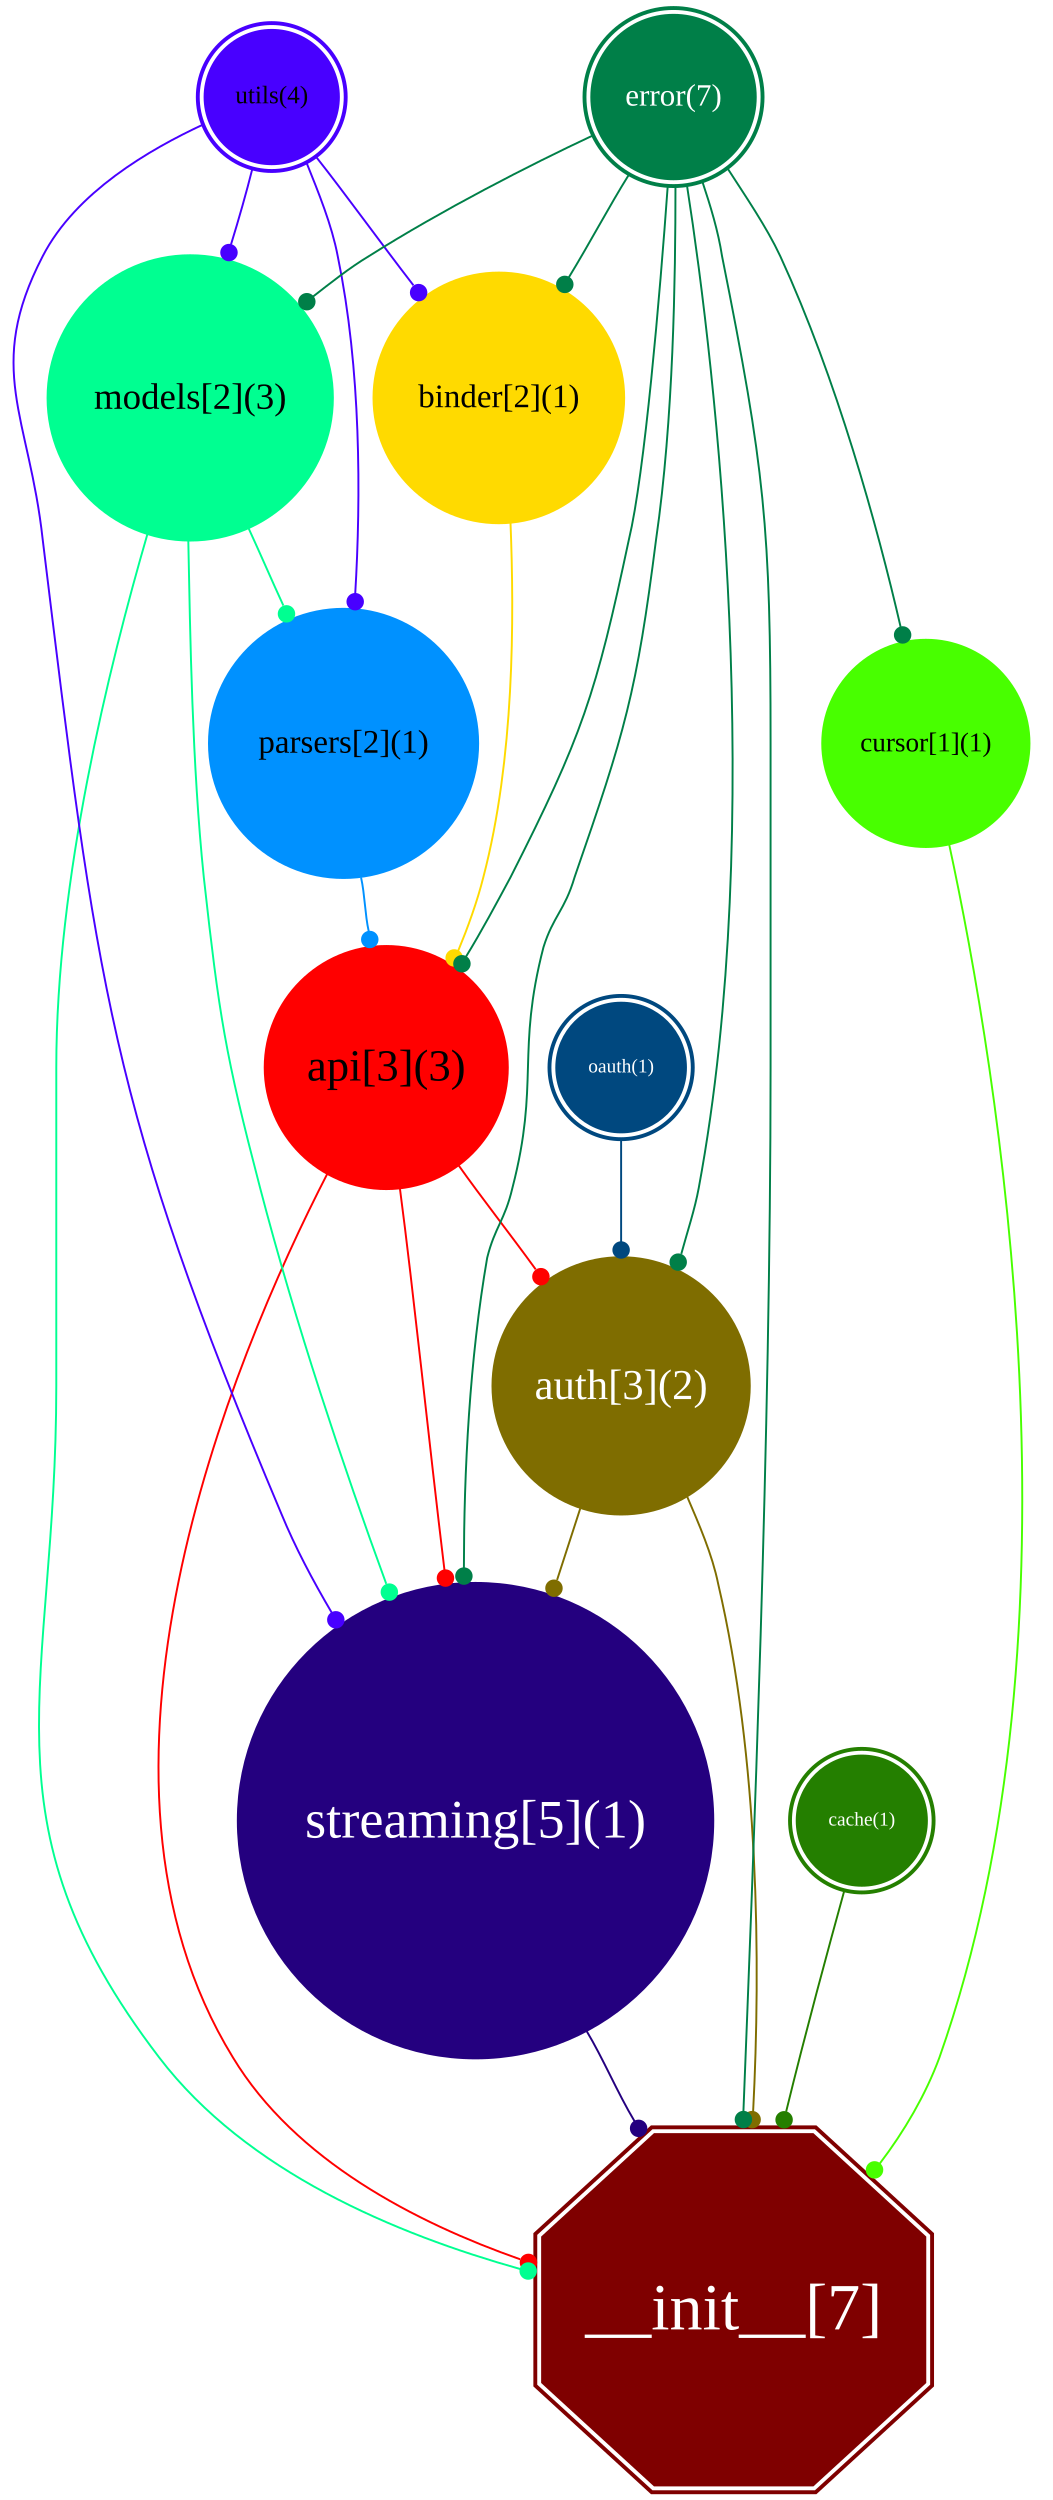
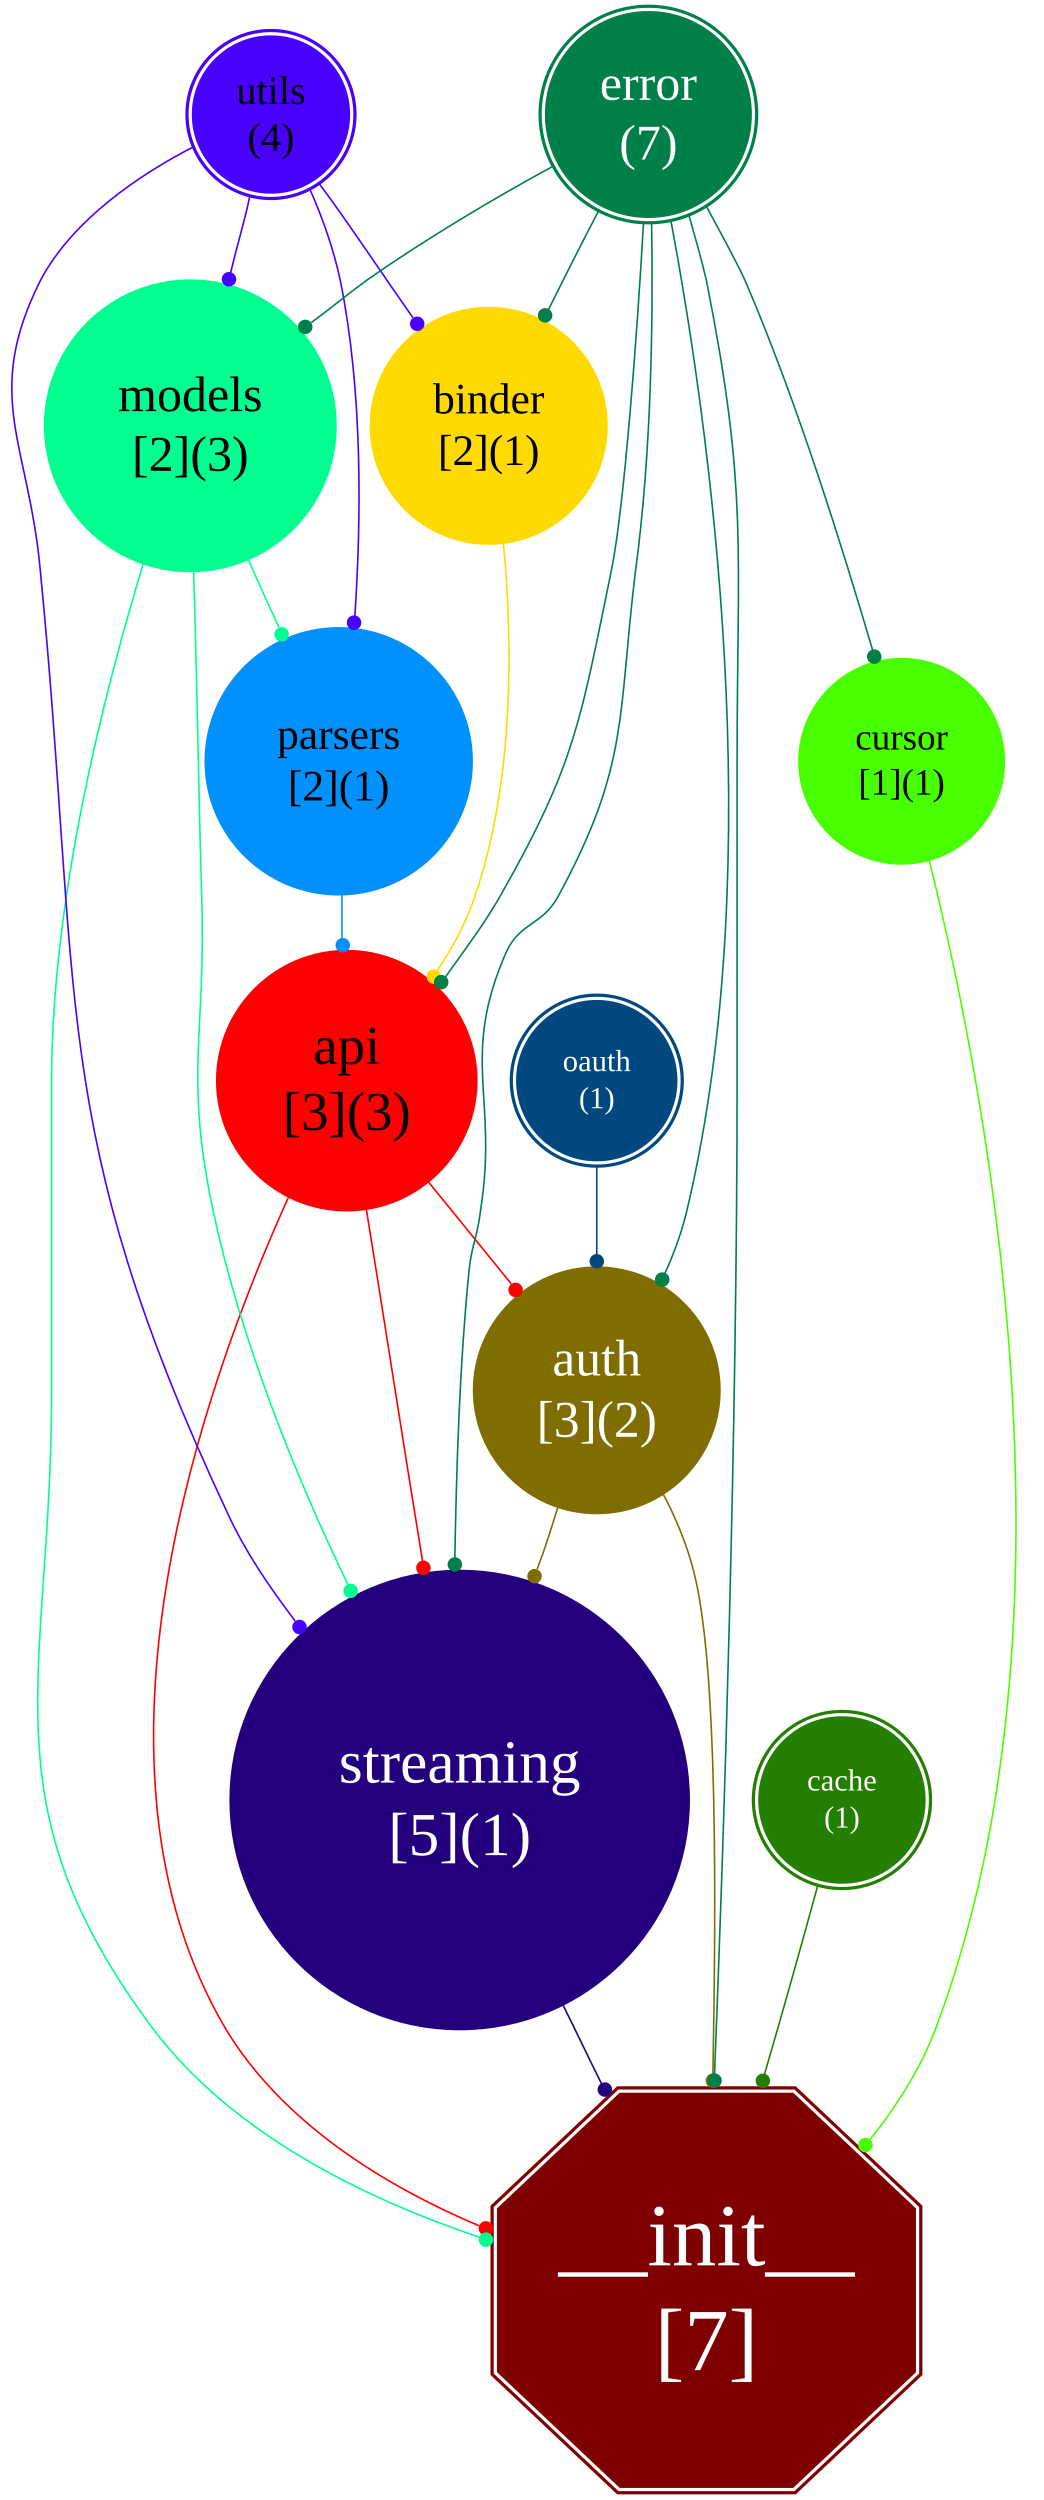
- <svg xmlns="http://www.w3.org/2000/svg" width="542pt" height="1288pt" viewBox="0.00 0.00 542.00 1288.00">
-   <g id="graph0" class="graph" transform="scale(1 1) rotate(0) translate(4 1284)">
-     <polygon style="fill:white;stroke:white;" points="-4,4 -4,-1284 538,-1284 538,4 -4,4" />
+ <svg xmlns="http://www.w3.org/2000/svg" width="647pt" height="1550pt" viewBox="0.00 0.00 647.00 1550.00">
+   <g id="graph0" class="graph" transform="scale(1 1) rotate(0) translate(4 1546)">
+     <polygon style="fill:white;stroke:white;" points="-4,4 -4,-1546 643,-1546 643,4 -4,4" />
    <g id="node1" class="node">
-       <polygon style="fill:#7f0000;stroke:#7f0000;stroke-width:2;" points="472.209,-56.721 472.209,-131.279 414.679,-184 333.321,-184 275.791,-131.279 275.791,-56.721 333.321,-4 414.679,-4 472.209,-56.721" />
-       <polygon style="fill:none;stroke:#7f0000;stroke-width:2;" points="476.209,-54.961 476.209,-133.039 416.235,-188 331.765,-188 271.791,-133.039 271.791,-54.961 331.765,-2.84217e-14 416.235,-1.42109e-14 476.209,-54.961" />
-       <text text-anchor="middle" x="374" y="-83.9" style="font-family:Times New Roman;font-size:34.00;fill:#ffffff;">__init__[7]</text>
+       <polygon style="fill:#7f0000;stroke:#7f0000;stroke-width:2;" points="562.905,-75.673 562.905,-176.327 487.394,-247.5 380.606,-247.5 305.095,-176.327 305.095,-75.673 380.606,-4.5 487.394,-4.5 562.905,-75.673" />
+       <polygon style="fill:none;stroke:#7f0000;stroke-width:2;" points="566.89,-73.942 566.89,-178.058 488.972,-251.5 379.028,-251.5 301.11,-178.058 301.11,-73.942 379.028,-0.5 488.972,-0.5 566.89,-73.942" />
+       <text text-anchor="middle" x="434" y="-141.5" style="font-family:Times New Roman;font-size:55.00;fill:#ffffff;">__init__</text>
+       <text text-anchor="middle" x="434" y="-76.5" style="font-family:Times New Roman;font-size:55.00;fill:#ffffff;">[7]</text>
    </g>
    <g id="node2" class="node">
-       <ellipse style="fill:#24007f;stroke:#24007f;stroke-width:2;" cx="241" cy="-346" rx="121.978" ry="121.978" />
-       <text text-anchor="middle" x="241" y="-337.3" style="font-family:Times New Roman;font-size:28.00;fill:#ffffff;">streaming[5](1)</text>
+       <ellipse style="fill:#24007f;stroke:#24007f;stroke-width:2;" cx="281" cy="-430" rx="141.786" ry="141.786" />
+       <text text-anchor="middle" x="281" y="-440.8" style="font-family:Times New Roman;font-size:38.00;fill:#ffffff;">streaming</text>
+       <text text-anchor="middle" x="281" y="-395.8" style="font-family:Times New Roman;font-size:38.00;fill:#ffffff;">[5](1)</text>
    </g>
    <g id="edge50" class="edge">
-       <path style="fill:none;stroke:#24007f;" d="M298,-238C307,-223 314,-206 323,-191" />
-       <ellipse style="fill:#24007f;stroke:#24007f;" cx="325.015" cy="-187.473" rx="4" ry="4" />
+       <path style="fill:none;stroke:#24007f;" d="M345,-303C353,-287 361,-270 369,-254" />
+       <ellipse style="fill:#24007f;stroke:#24007f;" cx="371.015" cy="-250.473" rx="4" ry="4" />
    </g>
    <g id="node3" class="node">
-       <ellipse style="fill:#7f6d00;stroke:#7f6d00;stroke-width:2;" cx="316" cy="-570" rx="65.782" ry="65.782" />
-       <text text-anchor="middle" x="316" y="-563.2" style="font-family:Times New Roman;font-size:22.00;fill:#ffffff;">auth[3](2)</text>
+       <ellipse style="fill:#7f6d00;stroke:#7f6d00;stroke-width:2;" cx="366" cy="-684" rx="75.868" ry="75.868" />
+       <text text-anchor="middle" x="366" y="-693.2" style="font-family:Times New Roman;font-size:32.00;fill:#ffffff;">auth</text>
+       <text text-anchor="middle" x="366" y="-655.2" style="font-family:Times New Roman;font-size:32.00;fill:#ffffff;">[3](2)</text>
    </g>
    <g id="edge40" class="edge">
-       <path style="fill:none;stroke:#7f6d00;" d="M350,-513C356,-499 363,-483 366,-468 387,-378 388,-273 384,-196" />
-       <ellipse style="fill:#7f6d00;stroke:#7f6d00;" cx="383.496" cy="-191.969" rx="4" ry="4" />
+       <path style="fill:none;stroke:#7f6d00;" d="M407,-620C415,-605 422,-588 426,-572 441,-515 440,-369 438,-260" />
+       <ellipse style="fill:#7f6d00;stroke:#7f6d00;" cx="438" cy="-256" rx="4" ry="4" />
    </g>
    <g id="edge16" class="edge">
-       <path style="fill:none;stroke:#7f6d00;" d="M295,-507C291,-495 287,-482 283,-470" />
-       <ellipse style="fill:#7f6d00;stroke:#7f6d00;" cx="281.405" cy="-465.745" rx="4" ry="4" />
+       <path style="fill:none;stroke:#7f6d00;" d="M342,-612C338,-599 334,-586 329,-573" />
+       <ellipse style="fill:#7f6d00;stroke:#7f6d00;" cx="327.405" cy="-568.745" rx="4" ry="4" />
    </g>
    <g id="node4" class="node">
-       <ellipse style="fill:#ff0000;stroke:#ff0000;stroke-width:2;" cx="195" cy="-734" rx="62.122" ry="62.122" />
-       <text text-anchor="middle" x="195" y="-727.3" style="font-family:Times New Roman;font-size:23.00;fill:#000000;">api[3](3)</text>
+       <ellipse style="fill:#ff0000;stroke:#ff0000;stroke-width:2;" cx="211" cy="-876" rx="80.109" ry="80.109" />
+       <text text-anchor="middle" x="211" y="-886.4" style="font-family:Times New Roman;font-size:34.00;fill:#000000;">api</text>
+       <text text-anchor="middle" x="211" y="-845.4" style="font-family:Times New Roman;font-size:34.00;fill:#000000;">[3](3)</text>
    </g>
    <g id="edge38" class="edge">
-       <path style="fill:none;stroke:#ff0000;" d="M165,-680C114,-581 27,-369 116,-224 148,-171 210,-139 264,-120" />
-       <ellipse style="fill:#ff0000;stroke:#ff0000;" cx="268.255" cy="-118.405" rx="4" ry="4" />
+       <path style="fill:none;stroke:#ff0000;" d="M175,-804C122,-687 39,-452 136,-288 171,-230 234,-191 293,-166" />
+       <ellipse style="fill:#ff0000;stroke:#ff0000;" cx="297.255" cy="-164.405" rx="4" ry="4" />
    </g>
    <g id="edge14" class="edge">
-       <path style="fill:none;stroke:#ff0000;" d="M202,-672C209,-619 217,-541 225,-475" />
-       <ellipse style="fill:#ff0000;stroke:#ff0000;" cx="225.504" cy="-470.969" rx="4" ry="4" />
+       <path style="fill:none;stroke:#ff0000;" d="M223,-797C233,-736 246,-651 258,-578" />
+       <ellipse style="fill:#ff0000;stroke:#ff0000;" cx="258.504" cy="-573.969" rx="4" ry="4" />
    </g>
    <g id="edge6" class="edge">
-       <path style="fill:none;stroke:#ff0000;" d="M232,-684C244,-667 259,-648 272,-630" />
-       <ellipse style="fill:#ff0000;stroke:#ff0000;" cx="274.675" cy="-626.255" rx="4" ry="4" />
+       <path style="fill:none;stroke:#ff0000;" d="M261,-814C278,-793 296,-771 313,-750" />
+       <ellipse style="fill:#ff0000;stroke:#ff0000;" cx="315.675" cy="-746.255" rx="4" ry="4" />
    </g>
    <g id="node5" class="node">
-       <ellipse style="fill:#00ff91;stroke:#00ff91;stroke-width:2;" cx="94" cy="-1079" rx="72.996" ry="72.996" />
-       <text text-anchor="middle" x="94" y="-1073.4" style="font-family:Times New Roman;font-size:19.00;fill:#000000;">models[2](3)</text>
+       <ellipse style="fill:#00ff91;stroke:#00ff91;stroke-width:2;" cx="114" cy="-1282" rx="89.803" ry="89.803" />
+       <text text-anchor="middle" x="114" y="-1291.1" style="font-family:Times New Roman;font-size:31.00;fill:#000000;">models</text>
+       <text text-anchor="middle" x="114" y="-1254.1" style="font-family:Times New Roman;font-size:31.00;fill:#000000;">[2](3)</text>
    </g>
    <g id="edge48" class="edge">
-       <path style="fill:none;stroke:#00ff91;" d="M72,-1009C52,-940 25,-831 25,-734 25,-734 25,-734 25,-570 25,-414 -16,-347 78,-224 123,-165 200,-133 264,-115" />
-       <ellipse style="fill:#00ff91;stroke:#00ff91;" cx="268.119" cy="-113.97" rx="4" ry="4" />
+       <path style="fill:none;stroke:#00ff91;" d="M85,-1197C60,-1115 28,-988 28,-876 28,-876 28,-876 28,-684 28,-505 -15,-430 91,-288 140,-223 222,-183 293,-159" />
+       <ellipse style="fill:#00ff91;stroke:#00ff91;" cx="297.255" cy="-157.405" rx="4" ry="4" />
    </g>
    <g id="edge20" class="edge">
-       <path style="fill:none;stroke:#00ff91;" d="M93,-1006C94,-956 95,-890 101,-832 109,-760 112,-741 130,-672 148,-603 173,-528 195,-468" />
-       <ellipse style="fill:#00ff91;stroke:#00ff91;" cx="196.595" cy="-463.745" rx="4" ry="4" />
+       <path style="fill:none;stroke:#00ff91;" d="M116,-1192C118,-1134 119,-1059 121,-992 124,-904 110,-881 128,-796 145,-716 179,-631 212,-563" />
+       <ellipse style="fill:#00ff91;stroke:#00ff91;" cx="213.424" cy="-559.677" rx="4" ry="4" />
    </g>
    <g id="node7" class="node">
-       <ellipse style="fill:#0091ff;stroke:#0091ff;stroke-width:2;" cx="173" cy="-901" rx="68.839" ry="68.839" />
-       <text text-anchor="middle" x="173" y="-896.2" style="font-family:Times New Roman;font-size:17.00;fill:#000000;">parsers[2](1)</text>
+       <ellipse style="fill:#0091ff;stroke:#0091ff;stroke-width:2;" cx="206" cy="-1074" rx="82.23" ry="82.23" />
+       <text text-anchor="middle" x="206" y="-1081.7" style="font-family:Times New Roman;font-size:27.00;fill:#000000;">parsers</text>
+       <text text-anchor="middle" x="206" y="-1049.7" style="font-family:Times New Roman;font-size:27.00;fill:#000000;">[2](1)</text>
    </g>
    <g id="edge34" class="edge">
-       <path style="fill:none;stroke:#00ff91;" d="M124,-1012C130,-999 136,-985 142,-972" />
-       <ellipse style="fill:#00ff91;stroke:#00ff91;" cx="143.595" cy="-967.745" rx="4" ry="4" />
+       <path style="fill:none;stroke:#00ff91;" d="M150,-1199C156,-1185 163,-1170 169,-1157" />
+       <ellipse style="fill:#00ff91;stroke:#00ff91;" cx="170.595" cy="-1152.75" rx="4" ry="4" />
    </g>
    <g id="node6" class="node">
-       <ellipse style="fill:#ffda00;stroke:#ffda00;stroke-width:2;" cx="253" cy="-1079" rx="64.069" ry="64.069" />
-       <text text-anchor="middle" x="253" y="-1074.2" style="font-family:Times New Roman;font-size:17.00;fill:#000000;">binder[2](1)</text>
+       <ellipse style="fill:#ffda00;stroke:#ffda00;stroke-width:2;" cx="299" cy="-1282" rx="72.832" ry="72.832" />
+       <text text-anchor="middle" x="299" y="-1289.7" style="font-family:Times New Roman;font-size:27.00;fill:#000000;">binder</text>
+       <text text-anchor="middle" x="299" y="-1257.7" style="font-family:Times New Roman;font-size:27.00;fill:#000000;">[2](1)</text>
    </g>
    <g id="edge28" class="edge">
-       <path style="fill:none;stroke:#ffda00;" d="M259,-1015C261,-965 261,-893 245,-832 242,-820 237,-806 232,-794" />
-       <ellipse style="fill:#ffda00;stroke:#ffda00;" cx="229.985" cy="-790.473" rx="4" ry="4" />
+       <path style="fill:none;stroke:#ffda00;" d="M308,-1210C314,-1150 315,-1063 291,-992 286,-976 277,-959 267,-944" />
+       <ellipse style="fill:#ffda00;stroke:#ffda00;" cx="264.985" cy="-940.473" rx="4" ry="4" />
    </g>
    <g id="edge32" class="edge">
-       <path style="fill:none;stroke:#0091ff;" d="M182,-832C184,-823 184,-813 186,-804" />
-       <ellipse style="fill:#0091ff;stroke:#0091ff;" cx="186.504" cy="-799.969" rx="4" ry="4" />
+       <path style="fill:none;stroke:#0091ff;" d="M208,-992C208,-983 208,-973 208,-964" />
+       <ellipse style="fill:#0091ff;stroke:#0091ff;" cx="208.504" cy="-959.969" rx="4" ry="4" />
    </g>
    <g id="node8" class="node">
-       <ellipse style="fill:#48ff00;stroke:#48ff00;stroke-width:2;" cx="473" cy="-901" rx="52.884" ry="52.884" />
-       <text text-anchor="middle" x="473" y="-896.9" style="font-family:Times New Roman;font-size:14.00;fill:#000000;">cursor[1](1)</text>
+       <ellipse style="fill:#48ff00;stroke:#48ff00;stroke-width:2;" cx="555" cy="-1074" rx="63.139" ry="63.139" />
+       <text text-anchor="middle" x="555" y="-1081.3" style="font-family:Times New Roman;font-size:23.00;fill:#000000;">cursor</text>
+       <text text-anchor="middle" x="555" y="-1053.3" style="font-family:Times New Roman;font-size:23.00;fill:#000000;">[1](1)</text>
    </g>
    <g id="edge44" class="edge">
-       <path style="fill:none;stroke:#48ff00;" d="M485,-849C510,-733 558,-445 480,-224 473,-205 462,-186 449,-169" />
-       <ellipse style="fill:#48ff00;stroke:#48ff00;" cx="446.561" cy="-166.073" rx="4" ry="4" />
+       <path style="fill:none;stroke:#48ff00;" d="M572,-1013C606,-877 672,-543 576,-288 567,-264 552,-240 535,-219" />
+       <ellipse style="fill:#48ff00;stroke:#48ff00;" cx="532.561" cy="-216.073" rx="4" ry="4" />
    </g>
    <g id="node9" class="node">
-       <ellipse style="fill:#4800ff;stroke:#4800ff;stroke-width:2;" cx="136" cy="-1234" rx="34.101" ry="34.101" />
-       <ellipse style="fill:none;stroke:#4800ff;stroke-width:2;" cx="136" cy="-1234" rx="38.101" ry="38.101" />
-       <text text-anchor="middle" x="136" y="-1230.8" style="font-family:Times New Roman;font-size:13.00;fill:#000000;">utils(4)</text>
+       <ellipse style="fill:#4800ff;stroke:#4800ff;stroke-width:2;" cx="164" cy="-1475" rx="48.083" ry="48.083" />
+       <ellipse style="fill:none;stroke:#4800ff;stroke-width:2;" cx="164" cy="-1475" rx="52.083" ry="52.083" />
+       <text text-anchor="middle" x="164" y="-1481.5" style="font-family:Times New Roman;font-size:25.00;fill:#000000;">utils</text>
+       <text text-anchor="middle" x="164" y="-1452.5" style="font-family:Times New Roman;font-size:25.00;fill:#000000;">(4)</text>
    </g>
    <g id="edge22" class="edge">
-       <path style="fill:none;stroke:#4800ff;" d="M101,-1220C73,-1207 35,-1185 18,-1152 -12,-1094 11,-1070 18,-1006 46,-777 52,-715 141,-504 148,-487 157,-470 167,-453" />
-       <ellipse style="fill:#4800ff;stroke:#4800ff;" cx="169.015" cy="-449.473" rx="4" ry="4" />
+       <path style="fill:none;stroke:#4800ff;" d="M116,-1455C83,-1438 41,-1410 21,-1372 -15,-1300 14,-1271 21,-1192 47,-928 25,-847 137,-608 148,-584 163,-562 179,-541" />
+       <ellipse style="fill:#4800ff;stroke:#4800ff;" cx="181.675" cy="-537.255" rx="4" ry="4" />
    </g>
    <g id="edge4" class="edge">
-       <path style="fill:none;stroke:#4800ff;" d="M126,-1197C123,-1185 119,-1171 115,-1158" />
-       <ellipse style="fill:#4800ff;stroke:#4800ff;" cx="113.97" cy="-1153.88" rx="4" ry="4" />
+       <path style="fill:none;stroke:#4800ff;" d="M151,-1425C148,-1410 143,-1394 139,-1377" />
+       <ellipse style="fill:#4800ff;stroke:#4800ff;" cx="137.97" cy="-1372.88" rx="4" ry="4" />
    </g>
    <g id="edge26" class="edge">
-       <path style="fill:none;stroke:#4800ff;" d="M159,-1203C174,-1184 192,-1159 209,-1137" />
-       <ellipse style="fill:#4800ff;stroke:#4800ff;" cx="211.675" cy="-1133.25" rx="4" ry="4" />
+       <path style="fill:none;stroke:#4800ff;" d="M194,-1432C212,-1408 233,-1376 252,-1349" />
+       <ellipse style="fill:#4800ff;stroke:#4800ff;" cx="254.675" cy="-1345.25" rx="4" ry="4" />
    </g>
    <g id="edge36" class="edge">
-       <path style="fill:none;stroke:#4800ff;" d="M154,-1200C160,-1185 167,-1168 170,-1152 182,-1094 182,-1028 179,-978" />
-       <ellipse style="fill:#4800ff;stroke:#4800ff;" cx="179" cy="-974" rx="4" ry="4" />
+       <path style="fill:none;stroke:#4800ff;" d="M188,-1429C196,-1411 203,-1391 207,-1372 221,-1303 220,-1224 216,-1164" />
+       <ellipse style="fill:#4800ff;stroke:#4800ff;" cx="215.496" cy="-1159.97" rx="4" ry="4" />
    </g>
    <g id="node10" class="node">
-       <ellipse style="fill:#247f00;stroke:#247f00;stroke-width:2;" cx="440" cy="-346" rx="33.04" ry="33.04" />
-       <ellipse style="fill:none;stroke:#247f00;stroke-width:2;" cx="440" cy="-346" rx="36.986" ry="36.986" />
-       <text text-anchor="middle" x="440" y="-343.5" style="font-family:Times New Roman;font-size:10.00;fill:#ffffff;">cache(1)</text>
+       <ellipse style="fill:#247f00;stroke:#247f00;stroke-width:2;" cx="518" cy="-430" rx="50.912" ry="50.912" />
+       <ellipse style="fill:none;stroke:#247f00;stroke-width:2;" cx="518" cy="-430" rx="54.912" ry="54.912" />
+       <text text-anchor="middle" x="518" y="-435.9" style="font-family:Times New Roman;font-size:19.00;fill:#ffffff;">cache</text>
+       <text text-anchor="middle" x="518" y="-412.9" style="font-family:Times New Roman;font-size:19.00;fill:#ffffff;">(1)</text>
    </g>
    <g id="edge42" class="edge">
-       <path style="fill:none;stroke:#247f00;" d="M431,-310C423,-281 411,-237 401,-196" />
-       <ellipse style="fill:#247f00;stroke:#247f00;" cx="399.97" cy="-191.881" rx="4" ry="4" />
+       <path style="fill:none;stroke:#247f00;" d="M503,-377C494,-344 482,-301 470,-260" />
+       <ellipse style="fill:#247f00;stroke:#247f00;" cx="468.97" cy="-255.881" rx="4" ry="4" />
    </g>
    <g id="node11" class="node">
-       <ellipse style="fill:#007f48;stroke:#007f48;stroke-width:2;" cx="343" cy="-1234" rx="41.866" ry="41.866" />
-       <ellipse style="fill:none;stroke:#007f48;stroke-width:2;" cx="343" cy="-1234" rx="45.866" ry="45.866" />
-       <text text-anchor="middle" x="343" y="-1229.6" style="font-family:Times New Roman;font-size:16.00;fill:#ffffff;">error(7)</text>
+       <ellipse style="fill:#007f48;stroke:#007f48;stroke-width:2;" cx="398" cy="-1475" rx="63.168" ry="63.168" />
+       <ellipse style="fill:none;stroke:#007f48;stroke-width:2;" cx="398" cy="-1475" rx="67.139" ry="67.139" />
+       <text text-anchor="middle" x="398" y="-1484.1" style="font-family:Times New Roman;font-size:31.00;fill:#ffffff;">error</text>
+       <text text-anchor="middle" x="398" y="-1447.1" style="font-family:Times New Roman;font-size:31.00;fill:#ffffff;">(7)</text>
    </g>
    <g id="edge46" class="edge">
-       <path style="fill:none;stroke:#007f48;" d="M358,-1190C362,-1178 366,-1165 368,-1152 390,-1042 393,-1013 393,-901 393,-901 393,-901 393,-734 393,-544 384,-323 379,-196" />
-       <ellipse style="fill:#007f48;stroke:#007f48;" cx="379" cy="-192" rx="4" ry="4" />
+       <path style="fill:none;stroke:#007f48;" d="M423,-1413C427,-1399 431,-1385 434,-1372 460,-1241 453,-1206 453,-1074 453,-1074 453,-1074 453,-876 453,-660 445,-409 439,-260" />
+       <ellipse style="fill:#007f48;stroke:#007f48;" cx="439" cy="-256" rx="4" ry="4" />
    </g>
    <g id="edge18" class="edge">
-       <path style="fill:none;stroke:#007f48;" d="M344,-1188C344,-1141 343,-1068 334,-1006 324,-927 318,-907 292,-832 287,-815 281,-812 276,-796 262,-742 274,-726 260,-672 256,-655 251,-652 247,-636 238,-584 235,-526 235,-476" />
-       <ellipse style="fill:#007f48;stroke:#007f48;" cx="235" cy="-472" rx="4" ry="4" />
+       <path style="fill:none;stroke:#007f48;" d="M400,-1408C401,-1350 400,-1265 390,-1192 379,-1101 386,-1072 343,-992 333,-972 319,-975 310,-956 281,-890 305,-866 294,-796 292,-779 289,-776 287,-760 281,-702 279,-636 278,-580" />
+       <ellipse style="fill:#007f48;stroke:#007f48;" cx="278" cy="-576" rx="4" ry="4" />
    </g>
    <g id="edge8" class="edge">
-       <path style="fill:none;stroke:#007f48;" d="M350,-1188C365,-1092 391,-861 356,-672 354,-661 350,-649 347,-638" />
-       <ellipse style="fill:#007f48;stroke:#007f48;" cx="345.405" cy="-633.745" rx="4" ry="4" />
+       <path style="fill:none;stroke:#007f48;" d="M412,-1409C435,-1286 474,-1015 422,-796 419,-783 414,-769 408,-756" />
+       <ellipse style="fill:#007f48;stroke:#007f48;" cx="406.576" cy="-752.677" rx="4" ry="4" />
    </g>
    <g id="edge30" class="edge">
-       <path style="fill:none;stroke:#007f48;" d="M340,-1188C336,-1132 328,-1039 320,-1006 303,-926 296,-905 259,-832 252,-819 244,-804 236,-791" />
-       <ellipse style="fill:#007f48;stroke:#007f48;" cx="233.985" cy="-787.473" rx="4" ry="4" />
+       <path style="fill:none;stroke:#007f48;" d="M395,-1408C391,-1338 383,-1231 375,-1192 356,-1100 353,-1073 307,-992 297,-974 284,-957 272,-940" />
+       <ellipse style="fill:#007f48;stroke:#007f48;" cx="269.561" cy="-937.073" rx="4" ry="4" />
    </g>
    <g id="edge2" class="edge">
-       <path style="fill:none;stroke:#007f48;" d="M301,-1214C269,-1199 224,-1176 186,-1152 176,-1146 166,-1138 157,-1131" />
-       <ellipse style="fill:#007f48;stroke:#007f48;" cx="154.073" cy="-1128.56" rx="4" ry="4" />
+       <path style="fill:none;stroke:#007f48;" d="M339,-1443C304,-1424 260,-1398 223,-1372 212,-1364 200,-1354 189,-1346" />
+       <ellipse style="fill:#007f48;stroke:#007f48;" cx="185.255" cy="-1343.32" rx="4" ry="4" />
    </g>
    <g id="edge24" class="edge">
-       <path style="fill:none;stroke:#007f48;" d="M320,-1194C310,-1178 300,-1159 289,-1141" />
-       <ellipse style="fill:#007f48;stroke:#007f48;" cx="286.985" cy="-1137.47" rx="4" ry="4" />
+       <path style="fill:none;stroke:#007f48;" d="M367,-1415C357,-1396 346,-1374 336,-1354" />
+       <ellipse style="fill:#007f48;stroke:#007f48;" cx="333.985" cy="-1350.47" rx="4" ry="4" />
    </g>
    <g id="edge12" class="edge">
-       <path style="fill:none;stroke:#007f48;" d="M371,-1197C380,-1183 391,-1167 398,-1152 427,-1089 448,-1013 460,-961" />
-       <ellipse style="fill:#007f48;stroke:#007f48;" cx="461.03" cy="-956.881" rx="4" ry="4" />
+       <path style="fill:none;stroke:#007f48;" d="M434,-1418C442,-1403 451,-1387 458,-1372 491,-1295 519,-1204 537,-1143" />
+       <ellipse style="fill:#007f48;stroke:#007f48;" cx="538.03" cy="-1138.88" rx="4" ry="4" />
    </g>
    <g id="node12" class="node">
-       <ellipse style="fill:#00487f;stroke:#00487f;stroke-width:2;" cx="316" cy="-734" rx="32.909" ry="32.909" />
-       <ellipse style="fill:none;stroke:#00487f;stroke-width:2;" cx="316" cy="-734" rx="36.909" ry="36.909" />
-       <text text-anchor="middle" x="316" y="-731.5" style="font-family:Times New Roman;font-size:10.00;fill:#ffffff;">oauth(1)</text>
+       <ellipse style="fill:#00487f;stroke:#00487f;stroke-width:2;" cx="366" cy="-876" rx="49.035" ry="49.035" />
+       <ellipse style="fill:none;stroke:#00487f;stroke-width:2;" cx="366" cy="-876" rx="52.998" ry="52.998" />
+       <text text-anchor="middle" x="366" y="-881.9" style="font-family:Times New Roman;font-size:19.00;fill:#ffffff;">oauth</text>
+       <text text-anchor="middle" x="366" y="-858.9" style="font-family:Times New Roman;font-size:19.00;fill:#ffffff;">(1)</text>
    </g>
    <g id="edge10" class="edge">
-       <path style="fill:none;stroke:#00487f;" d="M316,-697C316,-681 316,-663 316,-644" />
-       <ellipse style="fill:#00487f;stroke:#00487f;" cx="316" cy="-640" rx="4" ry="4" />
+       <path style="fill:none;stroke:#00487f;" d="M366,-823C366,-806 366,-787 366,-768" />
+       <ellipse style="fill:#00487f;stroke:#00487f;" cx="366" cy="-764" rx="4" ry="4" />
    </g>
  </g>
</svg>
